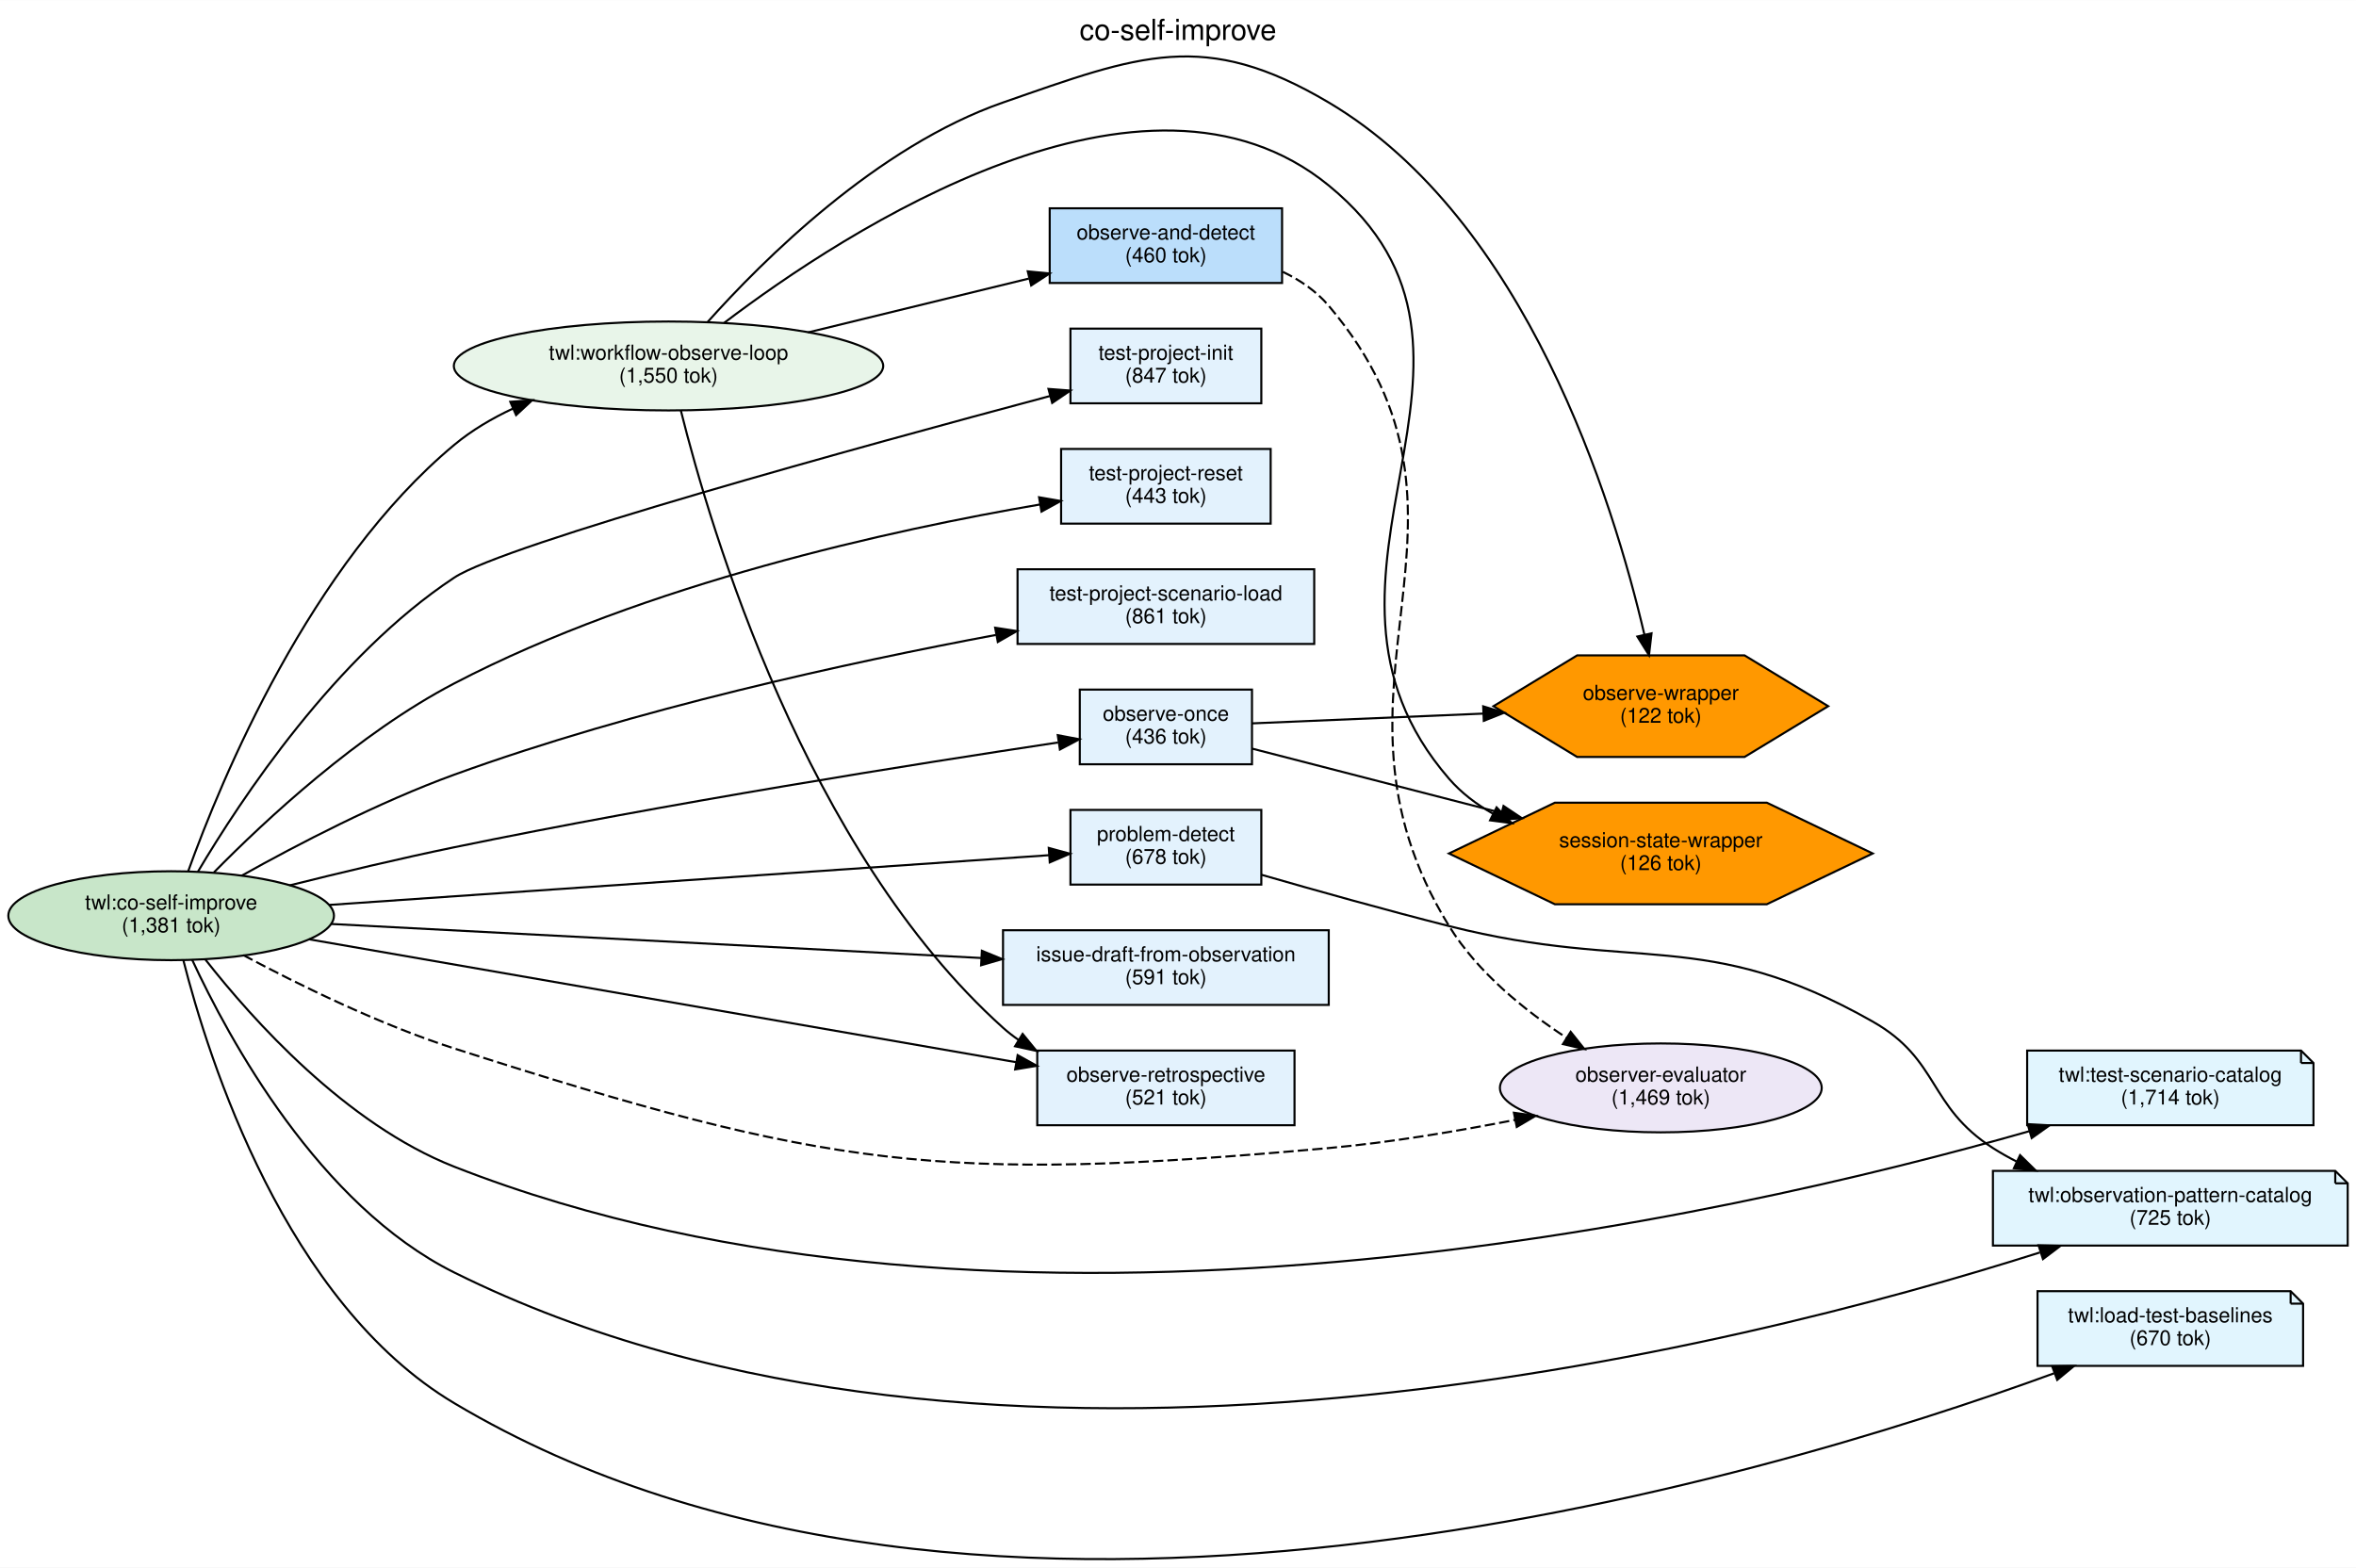
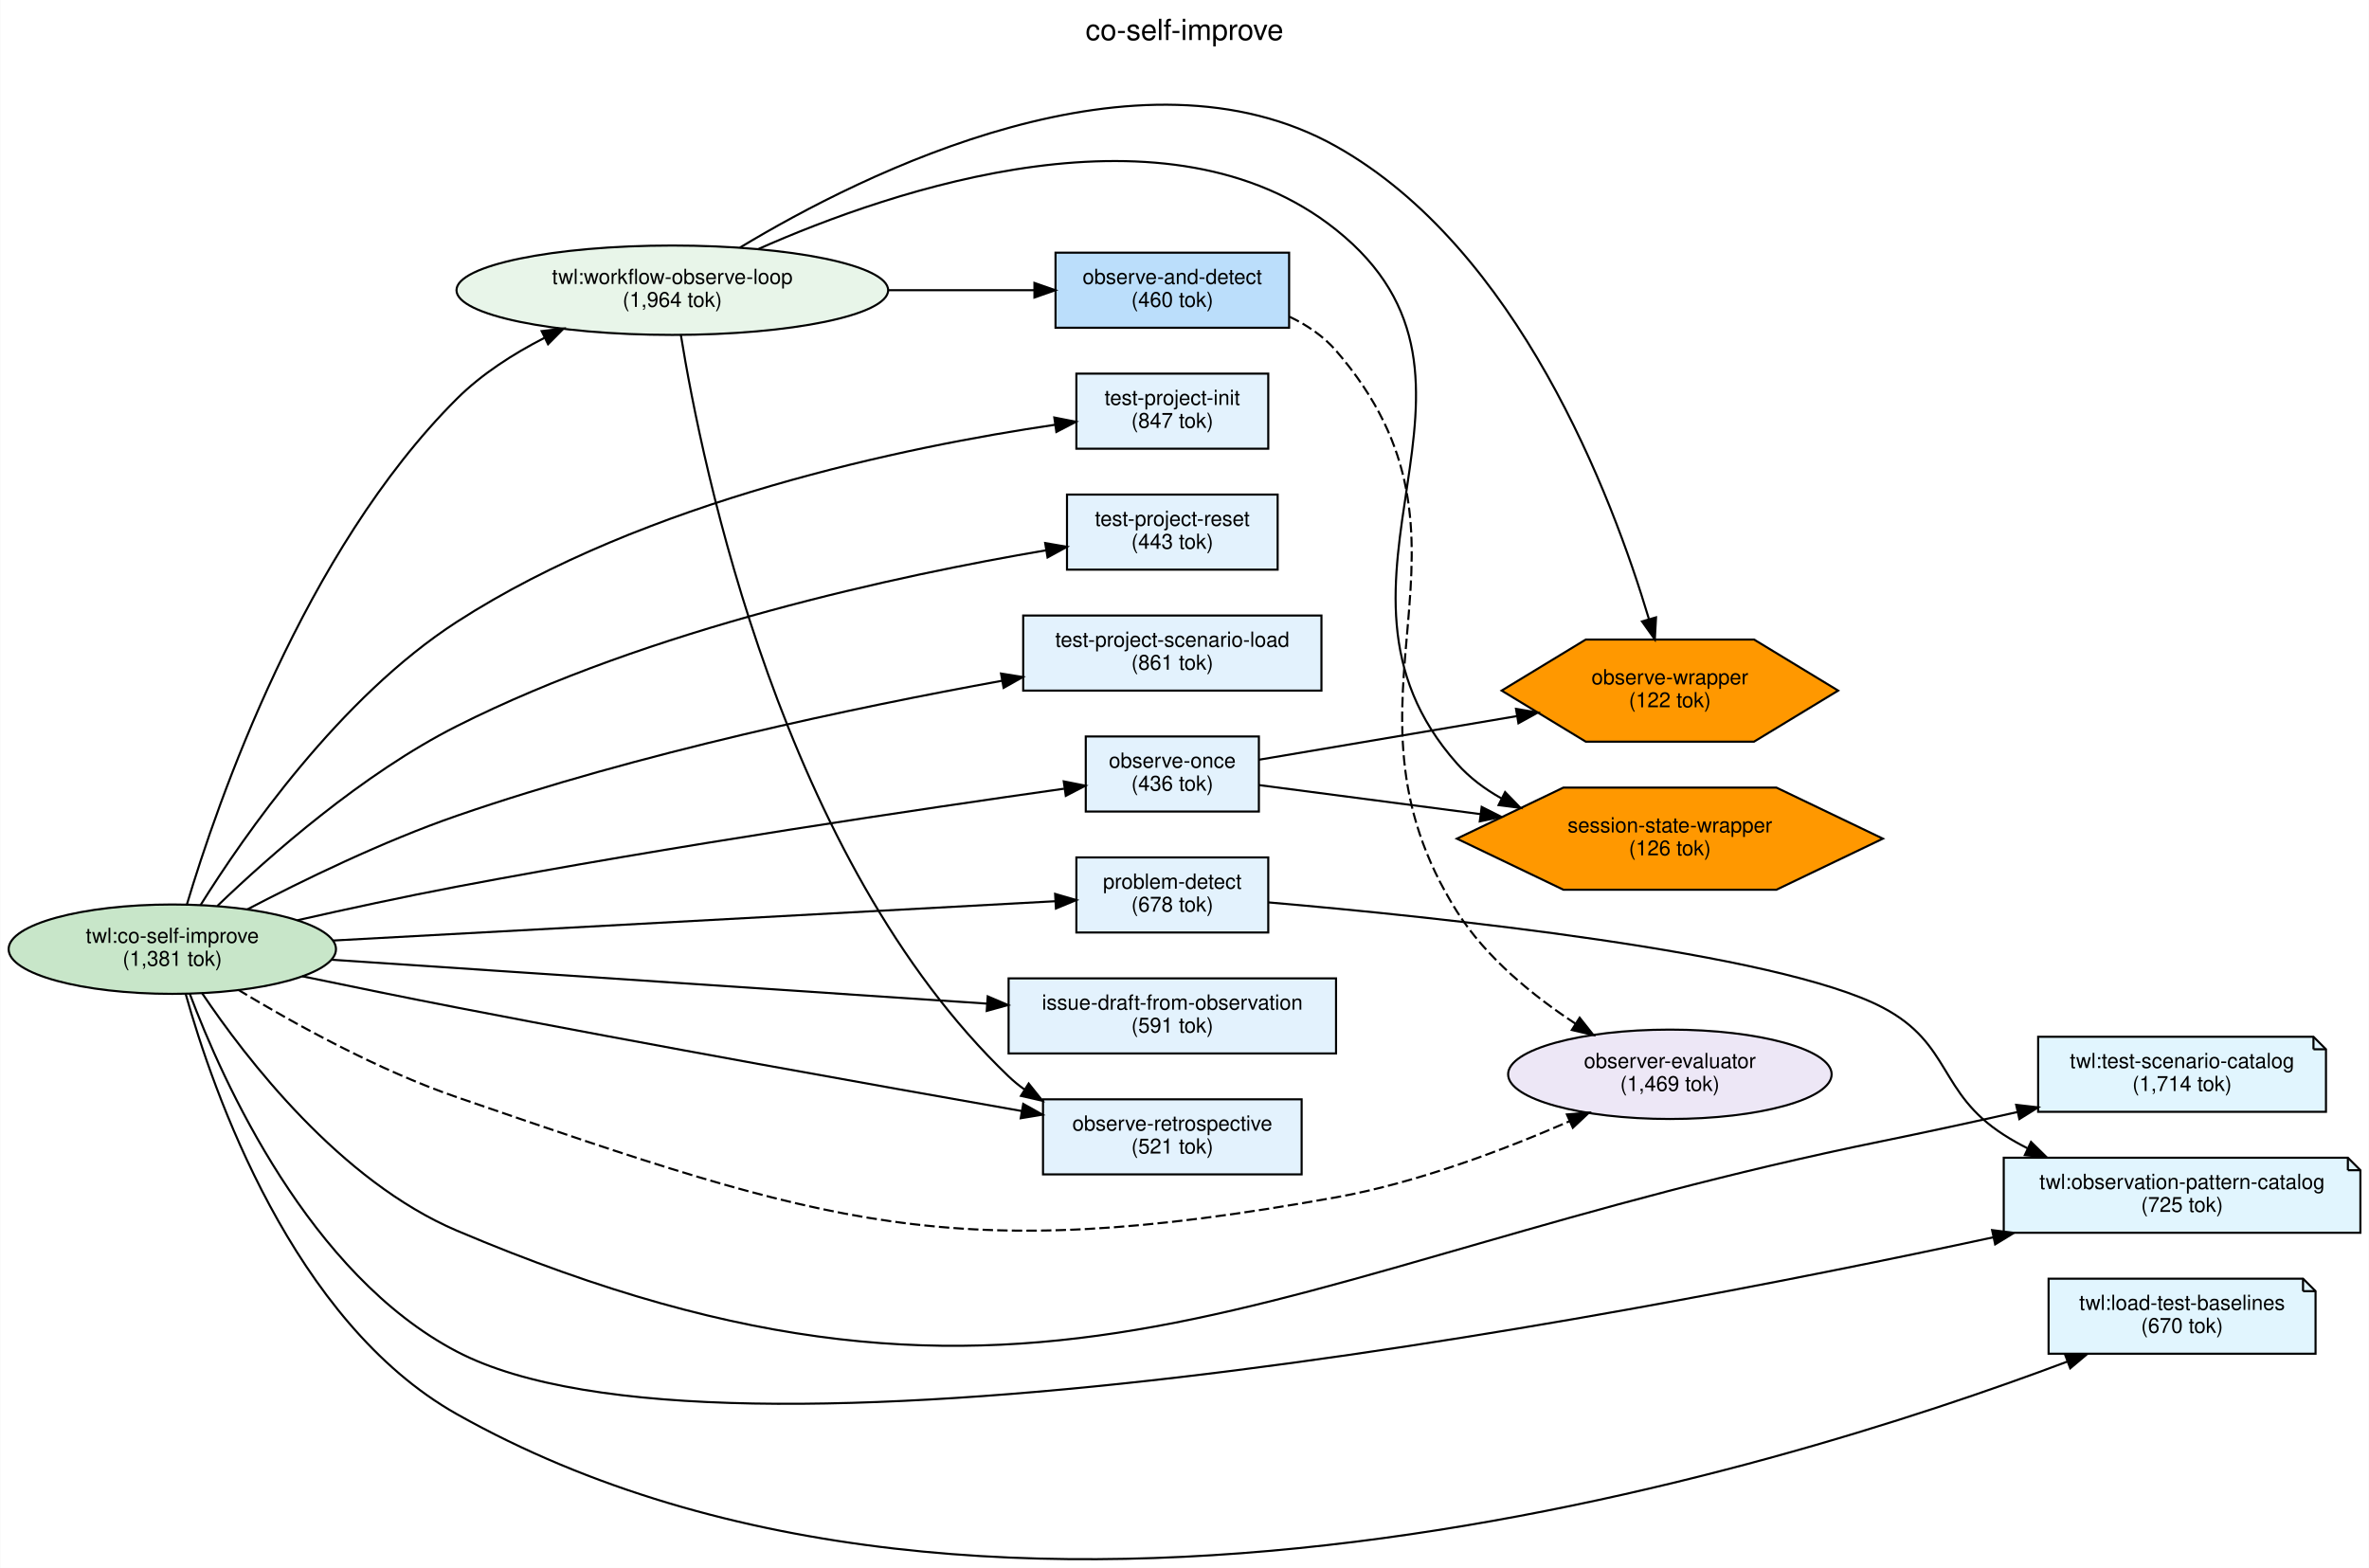
- <svg xmlns="http://www.w3.org/2000/svg" width="1136pt" height="756pt" viewBox="0.00 0.00 1135.58 755.60">
-   <g id="graph0" class="graph" transform="scale(1 1) rotate(0) translate(4 751.6)">
-     <polygon fill="white" stroke="transparent" points="-4,4 -4,-751.6 1131.58,-751.6 1131.58,4 -4,4" />
-     <text text-anchor="middle" x="563.79" y="-732.4" font-family="Helvetica,sans-Serif" font-size="14.00">co-self-improve</text>
+ <svg xmlns="http://www.w3.org/2000/svg" width="1136pt" height="752pt" viewBox="0.00 0.00 1135.58 751.89">
+   <g id="graph0" class="graph" transform="scale(1 1) rotate(0) translate(4 747.89)">
+     <polygon fill="white" stroke="transparent" points="-4,4 -4,-747.89 1131.58,-747.89 1131.58,4 -4,4" />
+     <text text-anchor="middle" x="563.79" y="-728.69" font-family="Helvetica,sans-Serif" font-size="14.00">co-self-improve</text>
    <g id="node1" class="node">
-       <ellipse fill="#c8e6c9" stroke="black" cx="78.49" cy="-310.25" rx="78.48" ry="21.43" />
-       <text text-anchor="middle" x="78.49" y="-313.25" font-family="Helvetica,sans-Serif" font-size="10.00">twl:co-self-improve</text>
-       <text text-anchor="middle" x="78.49" y="-302.25" font-family="Helvetica,sans-Serif" font-size="10.00">(1,381 tok)</text>
+       <ellipse fill="#c8e6c9" stroke="black" cx="78.49" cy="-292.72" rx="78.48" ry="21.43" />
+       <text text-anchor="middle" x="78.49" y="-295.72" font-family="Helvetica,sans-Serif" font-size="10.00">twl:co-self-improve</text>
+       <text text-anchor="middle" x="78.49" y="-284.72" font-family="Helvetica,sans-Serif" font-size="10.00">(1,381 tok)</text>
    </g>
    <g id="node2" class="node">
-       <ellipse fill="#e8f5e9" stroke="black" cx="318.22" cy="-575.25" rx="103.48" ry="21.43" />
-       <text text-anchor="middle" x="318.22" y="-578.25" font-family="Helvetica,sans-Serif" font-size="10.00">twl:workflow-observe-loop</text>
-       <text text-anchor="middle" x="318.22" y="-567.25" font-family="Helvetica,sans-Serif" font-size="10.00">(1,550 tok)</text>
+       <ellipse fill="#e8f5e9" stroke="black" cx="318.22" cy="-608.72" rx="103.48" ry="21.43" />
+       <text text-anchor="middle" x="318.22" y="-611.72" font-family="Helvetica,sans-Serif" font-size="10.00">twl:workflow-observe-loop</text>
+       <text text-anchor="middle" x="318.22" y="-600.72" font-family="Helvetica,sans-Serif" font-size="10.00">(1,964 tok)</text>
    </g>
    <g id="edge1" class="edge">
-       <path fill="none" stroke="black" d="M86.69,-331.65C102.72,-376.17 145.49,-479.41 214.98,-537.25 223.33,-544.21 233.09,-549.96 243.19,-554.69" />
-       <polygon fill="black" stroke="black" points="241.96,-557.98 252.53,-558.76 244.76,-551.56 241.96,-557.98" />
+       <path fill="none" stroke="black" d="M85.41,-313.92C99.93,-362.56 141.62,-483.63 214.98,-556.72 226.83,-568.53 241.93,-578.19 256.85,-585.84" />
+       <polygon fill="black" stroke="black" points="255.57,-589.11 266.09,-590.35 258.64,-582.82 255.57,-589.11" />
    </g>
    <g id="node3" class="node">
-       <polygon fill="#e1f5fe" stroke="black" points="1105.08,-245.25 973.08,-245.25 973.08,-209.25 1111.08,-209.25 1111.08,-239.25 1105.08,-245.25" />
-       <polyline fill="none" stroke="black" points="1105.08,-245.25 1105.08,-239.25 " />
-       <polyline fill="none" stroke="black" points="1111.08,-239.25 1105.08,-239.25 " />
-       <text text-anchor="middle" x="1042.08" y="-230.25" font-family="Helvetica,sans-Serif" font-size="10.00">twl:test-scenario-catalog</text>
-       <text text-anchor="middle" x="1042.08" y="-219.25" font-family="Helvetica,sans-Serif" font-size="10.00">(1,714 tok)</text>
+       <polygon fill="#e1f5fe" stroke="black" points="1105.08,-250.72 973.08,-250.72 973.08,-214.72 1111.08,-214.72 1111.08,-244.72 1105.08,-250.72" />
+       <polyline fill="none" stroke="black" points="1105.08,-250.72 1105.08,-244.72 " />
+       <polyline fill="none" stroke="black" points="1111.08,-244.72 1105.08,-244.72 " />
+       <text text-anchor="middle" x="1042.08" y="-235.72" font-family="Helvetica,sans-Serif" font-size="10.00">twl:test-scenario-catalog</text>
+       <text text-anchor="middle" x="1042.08" y="-224.72" font-family="Helvetica,sans-Serif" font-size="10.00">(1,714 tok)</text>
    </g>
    <g id="edge10" class="edge">
-       <path fill="none" stroke="black" d="M95,-289.11C117.63,-260.25 162.72,-209.76 214.98,-189.25 479.87,-85.31 829.76,-165.09 974.26,-206.42" />
-       <polygon fill="black" stroke="black" points="973.31,-209.79 983.89,-209.2 975.26,-203.06 973.31,-209.79" />
+       <path fill="none" stroke="black" d="M92.61,-271.84C113.84,-240.24 159.04,-181.45 214.98,-157.72 495.22,-38.82 600.28,-139.94 898.58,-200.72 919.6,-205 942.29,-209.95 963.25,-214.65" />
+       <polygon fill="black" stroke="black" points="962.54,-218.08 973.06,-216.86 964.08,-211.25 962.54,-218.08" />
    </g>
    <g id="node4" class="node">
-       <polygon fill="#e1f5fe" stroke="black" points="1121.58,-187.25 956.58,-187.25 956.58,-151.25 1127.58,-151.25 1127.58,-181.25 1121.58,-187.25" />
-       <polyline fill="none" stroke="black" points="1121.58,-187.25 1121.58,-181.25 " />
-       <polyline fill="none" stroke="black" points="1127.58,-181.25 1121.58,-181.25 " />
-       <text text-anchor="middle" x="1042.08" y="-172.25" font-family="Helvetica,sans-Serif" font-size="10.00">twl:observation-pattern-catalog</text>
-       <text text-anchor="middle" x="1042.08" y="-161.25" font-family="Helvetica,sans-Serif" font-size="10.00">(725 tok)</text>
+       <polygon fill="#e1f5fe" stroke="black" points="1121.58,-192.72 956.58,-192.72 956.58,-156.72 1127.58,-156.72 1127.58,-186.72 1121.58,-192.72" />
+       <polyline fill="none" stroke="black" points="1121.58,-192.72 1121.58,-186.72 " />
+       <polyline fill="none" stroke="black" points="1127.58,-186.72 1121.58,-186.72 " />
+       <text text-anchor="middle" x="1042.08" y="-177.72" font-family="Helvetica,sans-Serif" font-size="10.00">twl:observation-pattern-catalog</text>
+       <text text-anchor="middle" x="1042.08" y="-166.72" font-family="Helvetica,sans-Serif" font-size="10.00">(725 tok)</text>
    </g>
    <g id="edge11" class="edge">
-       <path fill="none" stroke="black" d="M88.54,-289.17C106.31,-250.83 149.79,-170.65 214.98,-138.25 473.53,-9.75 835.86,-102.36 979.21,-147.92" />
-       <polygon fill="black" stroke="black" points="978.56,-151.38 989.15,-151.11 980.7,-144.72 978.56,-151.38" />
+       <path fill="none" stroke="black" d="M86.85,-271.36C102.64,-229.31 144.21,-136.67 214.98,-99.72 341.17,-33.82 765.18,-114.44 951.73,-154.58" />
+       <polygon fill="black" stroke="black" points="951,-158 961.51,-156.69 952.47,-151.16 951,-158" />
    </g>
    <g id="node5" class="node">
-       <polygon fill="#e1f5fe" stroke="black" points="1100.08,-129.25 978.08,-129.25 978.08,-93.25 1106.08,-93.25 1106.08,-123.25 1100.08,-129.25" />
-       <polyline fill="none" stroke="black" points="1100.08,-129.25 1100.08,-123.25 " />
-       <polyline fill="none" stroke="black" points="1106.08,-123.25 1100.08,-123.25 " />
-       <text text-anchor="middle" x="1042.08" y="-114.25" font-family="Helvetica,sans-Serif" font-size="10.00">twl:load-test-baselines</text>
-       <text text-anchor="middle" x="1042.08" y="-103.25" font-family="Helvetica,sans-Serif" font-size="10.00">(670 tok)</text>
+       <polygon fill="#e1f5fe" stroke="black" points="1100.08,-134.72 978.08,-134.72 978.08,-98.72 1106.08,-98.72 1106.08,-128.72 1100.08,-134.72" />
+       <polyline fill="none" stroke="black" points="1100.08,-134.72 1100.08,-128.72 " />
+       <polyline fill="none" stroke="black" points="1106.08,-128.72 1100.08,-128.72 " />
+       <text text-anchor="middle" x="1042.08" y="-119.72" font-family="Helvetica,sans-Serif" font-size="10.00">twl:load-test-baselines</text>
+       <text text-anchor="middle" x="1042.08" y="-108.72" font-family="Helvetica,sans-Serif" font-size="10.00">(670 tok)</text>
    </g>
    <g id="edge12" class="edge">
-       <path fill="none" stroke="black" d="M84.3,-289.08C96.51,-240.94 133.65,-123.69 214.98,-75.25 467.92,75.38 845.75,-38.43 986.05,-89.67" />
-       <polygon fill="black" stroke="black" points="985.14,-93.06 995.73,-93.24 987.56,-86.5 985.14,-93.06" />
+       <path fill="none" stroke="black" d="M84.86,-271.4C97.93,-224.7 136.21,-114.03 214.98,-69.72 472.04,74.89 848.16,-42.7 987,-94.92" />
+       <polygon fill="black" stroke="black" points="985.99,-98.28 996.58,-98.56 988.47,-91.74 985.99,-98.28" />
    </g>
    <g id="node6" class="node">
-       <polygon fill="#e3f2fd" stroke="black" points="599.45,-419.25 516.45,-419.25 516.45,-383.25 599.45,-383.25 599.45,-419.25" />
-       <text text-anchor="middle" x="557.95" y="-404.25" font-family="Helvetica,sans-Serif" font-size="10.00">observe-once</text>
-       <text text-anchor="middle" x="557.95" y="-393.25" font-family="Helvetica,sans-Serif" font-size="10.00">(436 tok)</text>
+       <polygon fill="#e3f2fd" stroke="black" points="599.45,-394.72 516.45,-394.72 516.45,-358.72 599.45,-358.72 599.45,-394.72" />
+       <text text-anchor="middle" x="557.95" y="-379.72" font-family="Helvetica,sans-Serif" font-size="10.00">observe-once</text>
+       <text text-anchor="middle" x="557.95" y="-368.72" font-family="Helvetica,sans-Serif" font-size="10.00">(436 tok)</text>
    </g>
    <g id="edge5" class="edge">
-       <path fill="none" stroke="black" d="M135.65,-324.88C159.95,-330.96 188.78,-337.85 214.98,-343.25 317.7,-364.45 438.95,-383.65 505.97,-393.76" />
-       <polygon fill="black" stroke="black" points="505.84,-397.28 516.24,-395.31 506.87,-390.36 505.84,-397.28" />
+       <path fill="none" stroke="black" d="M138.35,-306.57C162.08,-311.95 189.77,-317.94 214.98,-322.72 317.84,-342.21 439.04,-360.17 506.01,-369.67" />
+       <polygon fill="black" stroke="black" points="505.89,-373.19 516.28,-371.12 506.87,-366.25 505.89,-373.19" />
    </g>
    <g id="node7" class="node">
-       <polygon fill="#e3f2fd" stroke="black" points="603.95,-361.25 511.95,-361.25 511.95,-325.25 603.95,-325.25 603.95,-361.25" />
-       <text text-anchor="middle" x="557.95" y="-346.25" font-family="Helvetica,sans-Serif" font-size="10.00">problem-detect</text>
-       <text text-anchor="middle" x="557.95" y="-335.25" font-family="Helvetica,sans-Serif" font-size="10.00">(678 tok)</text>
+       <polygon fill="#e3f2fd" stroke="black" points="603.95,-336.72 511.95,-336.72 511.95,-300.72 603.95,-300.72 603.95,-336.72" />
+       <text text-anchor="middle" x="557.95" y="-321.72" font-family="Helvetica,sans-Serif" font-size="10.00">problem-detect</text>
+       <text text-anchor="middle" x="557.95" y="-310.72" font-family="Helvetica,sans-Serif" font-size="10.00">(678 tok)</text>
    </g>
    <g id="edge6" class="edge">
-       <path fill="none" stroke="black" d="M154.62,-315.45C251.02,-322.11 416,-333.51 501.67,-339.43" />
-       <polygon fill="black" stroke="black" points="501.5,-342.93 511.71,-340.13 501.98,-335.95 501.5,-342.93" />
+       <path fill="none" stroke="black" d="M155.67,-296.87C252.32,-302.13 416.65,-311.08 501.93,-315.72" />
+       <polygon fill="black" stroke="black" points="501.76,-319.22 511.93,-316.27 502.14,-312.23 501.76,-319.22" />
    </g>
    <g id="node8" class="node">
-       <polygon fill="#e3f2fd" stroke="black" points="636.45,-303.25 479.45,-303.25 479.45,-267.25 636.45,-267.25 636.45,-303.25" />
-       <text text-anchor="middle" x="557.95" y="-288.25" font-family="Helvetica,sans-Serif" font-size="10.00">issue-draft-from-observation</text>
-       <text text-anchor="middle" x="557.95" y="-277.25" font-family="Helvetica,sans-Serif" font-size="10.00">(591 tok)</text>
+       <polygon fill="#e3f2fd" stroke="black" points="636.45,-278.72 479.45,-278.72 479.45,-242.72 636.45,-242.72 636.45,-278.72" />
+       <text text-anchor="middle" x="557.95" y="-263.72" font-family="Helvetica,sans-Serif" font-size="10.00">issue-draft-from-observation</text>
+       <text text-anchor="middle" x="557.95" y="-252.72" font-family="Helvetica,sans-Serif" font-size="10.00">(591 tok)</text>
    </g>
    <g id="edge7" class="edge">
-       <path fill="none" stroke="black" d="M155.67,-306.27C240.98,-301.8 379.02,-294.57 468.89,-289.87" />
-       <polygon fill="black" stroke="black" points="469.26,-293.35 479.06,-289.33 468.89,-286.36 469.26,-293.35" />
+       <path fill="none" stroke="black" d="M154.88,-287.66C240.15,-281.95 378.84,-272.65 468.98,-266.61" />
+       <polygon fill="black" stroke="black" points="469.44,-270.09 479.18,-265.93 468.97,-263.11 469.44,-270.09" />
    </g>
    <g id="node10" class="node">
-       <polygon fill="#e3f2fd" stroke="black" points="619.95,-245.25 495.95,-245.25 495.95,-209.25 619.95,-209.25 619.95,-245.25" />
-       <text text-anchor="middle" x="557.95" y="-230.25" font-family="Helvetica,sans-Serif" font-size="10.00">observe-retrospective</text>
-       <text text-anchor="middle" x="557.95" y="-219.25" font-family="Helvetica,sans-Serif" font-size="10.00">(521 tok)</text>
+       <polygon fill="#e3f2fd" stroke="black" points="619.95,-220.72 495.95,-220.72 495.95,-184.72 619.95,-184.72 619.95,-220.72" />
+       <text text-anchor="middle" x="557.95" y="-205.72" font-family="Helvetica,sans-Serif" font-size="10.00">observe-retrospective</text>
+       <text text-anchor="middle" x="557.95" y="-194.72" font-family="Helvetica,sans-Serif" font-size="10.00">(521 tok)</text>
    </g>
    <g id="edge8" class="edge">
-       <path fill="none" stroke="black" d="M144.88,-298.89C234.11,-283.38 393.46,-255.68 485.67,-239.65" />
-       <polygon fill="black" stroke="black" points="486.5,-243.05 495.75,-237.89 485.3,-236.16 486.5,-243.05" />
+       <path fill="none" stroke="black" d="M140.8,-279.72C164.01,-274.88 190.69,-269.43 214.98,-264.72 308.42,-246.6 416.55,-227.27 485.78,-215.1" />
+       <polygon fill="black" stroke="black" points="486.47,-218.53 495.71,-213.36 485.26,-211.64 486.47,-218.53" />
    </g>
    <g id="node11" class="node">
-       <polygon fill="#e3f2fd" stroke="black" points="603.95,-593.25 511.95,-593.25 511.95,-557.25 603.95,-557.25 603.95,-593.25" />
-       <text text-anchor="middle" x="557.95" y="-578.25" font-family="Helvetica,sans-Serif" font-size="10.00">test-project-init</text>
-       <text text-anchor="middle" x="557.95" y="-567.25" font-family="Helvetica,sans-Serif" font-size="10.00">(847 tok)</text>
+       <polygon fill="#e3f2fd" stroke="black" points="603.95,-568.72 511.95,-568.72 511.95,-532.72 603.95,-532.72 603.95,-568.72" />
+       <text text-anchor="middle" x="557.95" y="-553.72" font-family="Helvetica,sans-Serif" font-size="10.00">test-project-init</text>
+       <text text-anchor="middle" x="557.95" y="-542.72" font-family="Helvetica,sans-Serif" font-size="10.00">(847 tok)</text>
    </g>
    <g id="edge2" class="edge">
-       <path fill="none" stroke="black" d="M91.36,-331.41C111.97,-366.21 157.71,-435.44 214.98,-473.25 239.24,-489.28 411.79,-536.64 502.12,-560.77" />
-       <polygon fill="black" stroke="black" points="501.35,-564.19 511.91,-563.39 503.15,-557.43 501.35,-564.19" />
+       <path fill="none" stroke="black" d="M91.89,-313.64C112.93,-347.34 158.86,-413.51 214.98,-449.72 305.34,-508.02 430.52,-533.7 501.67,-544.19" />
+       <polygon fill="black" stroke="black" points="501.37,-547.68 511.76,-545.63 502.36,-540.75 501.37,-547.68" />
    </g>
    <g id="node12" class="node">
-       <polygon fill="#e3f2fd" stroke="black" points="608.45,-535.25 507.45,-535.25 507.45,-499.25 608.45,-499.25 608.45,-535.25" />
-       <text text-anchor="middle" x="557.95" y="-520.25" font-family="Helvetica,sans-Serif" font-size="10.00">test-project-reset</text>
-       <text text-anchor="middle" x="557.95" y="-509.25" font-family="Helvetica,sans-Serif" font-size="10.00">(443 tok)</text>
+       <polygon fill="#e3f2fd" stroke="black" points="608.45,-510.72 507.45,-510.72 507.45,-474.72 608.45,-474.72 608.45,-510.72" />
+       <text text-anchor="middle" x="557.95" y="-495.72" font-family="Helvetica,sans-Serif" font-size="10.00">test-project-reset</text>
+       <text text-anchor="middle" x="557.95" y="-484.72" font-family="Helvetica,sans-Serif" font-size="10.00">(443 tok)</text>
    </g>
    <g id="edge3" class="edge">
-       <path fill="none" stroke="black" d="M99.08,-331.11C123.8,-356.25 168.71,-398.12 214.98,-422.25 307.27,-470.41 426.68,-496.38 497.23,-508.47" />
-       <polygon fill="black" stroke="black" points="496.83,-511.96 507.27,-510.16 497.99,-505.05 496.83,-511.96" />
+       <path fill="none" stroke="black" d="M100.13,-313.49C125.19,-337.59 169.75,-376.91 214.98,-399.72 307.79,-446.51 427.04,-472.05 497.41,-484" />
+       <polygon fill="black" stroke="black" points="496.99,-487.48 507.43,-485.67 498.13,-480.58 496.99,-487.48" />
    </g>
    <g id="node13" class="node">
-       <polygon fill="#e3f2fd" stroke="black" points="629.45,-477.25 486.45,-477.25 486.45,-441.25 629.45,-441.25 629.45,-477.25" />
-       <text text-anchor="middle" x="557.95" y="-462.25" font-family="Helvetica,sans-Serif" font-size="10.00">test-project-scenario-load</text>
-       <text text-anchor="middle" x="557.95" y="-451.25" font-family="Helvetica,sans-Serif" font-size="10.00">(861 tok)</text>
+       <polygon fill="#e3f2fd" stroke="black" points="629.45,-452.72 486.45,-452.72 486.45,-416.72 629.45,-416.72 629.45,-452.72" />
+       <text text-anchor="middle" x="557.95" y="-437.72" font-family="Helvetica,sans-Serif" font-size="10.00">test-project-scenario-load</text>
+       <text text-anchor="middle" x="557.95" y="-426.72" font-family="Helvetica,sans-Serif" font-size="10.00">(861 tok)</text>
    </g>
    <g id="edge4" class="edge">
-       <path fill="none" stroke="black" d="M112.49,-329.55C139.34,-344.57 178.62,-365.03 214.98,-378.25 301.87,-409.86 405.73,-432.43 476.01,-445.59" />
-       <polygon fill="black" stroke="black" points="475.66,-449.08 486.13,-447.46 476.94,-442.2 475.66,-449.08" />
+       <path fill="none" stroke="black" d="M114.27,-311.72C141.13,-325.76 179.57,-344.48 214.98,-356.72 302.2,-386.86 406,-408.65 476.18,-421.41" />
+       <polygon fill="black" stroke="black" points="475.82,-424.91 486.28,-423.23 477.06,-418.02 475.82,-424.91" />
    </g>
    <g id="node14" class="node">
-       <ellipse fill="#ede7f6" stroke="black" cx="796.51" cy="-227.25" rx="77.56" ry="21.43" />
-       <text text-anchor="middle" x="796.51" y="-230.25" font-family="Helvetica,sans-Serif" font-size="10.00">observer-evaluator</text>
-       <text text-anchor="middle" x="796.51" y="-219.25" font-family="Helvetica,sans-Serif" font-size="10.00">(1,469 tok)</text>
+       <ellipse fill="#ede7f6" stroke="black" cx="796.51" cy="-232.72" rx="77.56" ry="21.43" />
+       <text text-anchor="middle" x="796.51" y="-235.72" font-family="Helvetica,sans-Serif" font-size="10.00">observer-evaluator</text>
+       <text text-anchor="middle" x="796.51" y="-224.72" font-family="Helvetica,sans-Serif" font-size="10.00">(1,469 tok)</text>
    </g>
    <g id="edge9" class="edge">
-       <path fill="none" stroke="black" stroke-dasharray="5,2" d="M113.28,-291.24C140.1,-276.91 178.94,-257.82 214.98,-246.25 394.5,-188.67 448.69,-181.28 636.45,-198.25 666.08,-200.93 698.44,-206.37 726.19,-211.81" />
-       <polygon fill="black" stroke="black" points="725.7,-215.28 736.19,-213.81 727.07,-208.42 725.7,-215.28" />
+       <path fill="none" stroke="black" stroke-dasharray="5,2" d="M110.03,-273.26C136.73,-257.11 177.06,-234.75 214.98,-221.72 393.27,-160.43 450.89,-140.41 636.45,-173.72 675.47,-180.72 717.42,-196.67 748.44,-210.22" />
+       <polygon fill="black" stroke="black" points="747.14,-213.47 757.7,-214.33 749.98,-207.07 747.14,-213.47" />
    </g>
    <g id="node9" class="node">
-       <polygon fill="#bbdefb" stroke="black" points="613.95,-651.25 501.95,-651.25 501.95,-615.25 613.95,-615.25 613.95,-651.25" />
-       <text text-anchor="middle" x="557.95" y="-636.25" font-family="Helvetica,sans-Serif" font-size="10.00">observe-and-detect</text>
-       <text text-anchor="middle" x="557.95" y="-625.25" font-family="Helvetica,sans-Serif" font-size="10.00">(460 tok)</text>
+       <polygon fill="#bbdefb" stroke="black" points="613.95,-626.72 501.95,-626.72 501.95,-590.72 613.95,-590.72 613.95,-626.72" />
+       <text text-anchor="middle" x="557.95" y="-611.72" font-family="Helvetica,sans-Serif" font-size="10.00">observe-and-detect</text>
+       <text text-anchor="middle" x="557.95" y="-600.72" font-family="Helvetica,sans-Serif" font-size="10.00">(460 tok)</text>
    </g>
    <g id="edge13" class="edge">
-       <path fill="none" stroke="black" d="M385.44,-591.41C418.68,-599.52 458.81,-609.31 491.89,-617.38" />
-       <polygon fill="black" stroke="black" points="491.37,-620.86 501.92,-619.83 493.03,-614.06 491.37,-620.86" />
+       <path fill="none" stroke="black" d="M421.76,-608.72C445.52,-608.72 470.17,-608.72 491.81,-608.72" />
+       <polygon fill="black" stroke="black" points="491.84,-612.22 501.84,-608.72 491.84,-605.22 491.84,-612.22" />
    </g>
    <g id="edge14" class="edge">
-       <path fill="none" stroke="black" d="M324.19,-553.68C338.37,-496.89 384.23,-341.76 479.45,-256.25 481.78,-254.16 484.28,-252.22 486.89,-250.41" />
-       <polygon fill="black" stroke="black" points="488.9,-253.28 495.6,-245.08 485.24,-247.31 488.9,-253.28" />
+       <path fill="none" stroke="black" d="M322.28,-587.48C332.49,-524.3 371.05,-335.47 479.45,-231.72 481.84,-229.43 484.42,-227.32 487.15,-225.38" />
+       <polygon fill="black" stroke="black" points="489.08,-228.3 495.7,-220.02 485.37,-222.37 489.08,-228.3" />
    </g>
    <g id="node15" class="node">
-       <polygon fill="#ff9800" stroke="black" points="877.18,-411.25 836.85,-435.74 756.18,-435.74 715.85,-411.25 756.18,-386.77 836.85,-386.77 877.18,-411.25" />
-       <text text-anchor="middle" x="796.51" y="-414.25" font-family="Helvetica,sans-Serif" font-size="10.00">observe-wrapper</text>
-       <text text-anchor="middle" x="796.51" y="-403.25" font-family="Helvetica,sans-Serif" font-size="10.00">(122 tok)</text>
+       <polygon fill="#ff9800" stroke="black" points="877.18,-416.72 836.85,-441.21 756.18,-441.21 715.85,-416.72 756.18,-392.23 836.85,-392.23 877.18,-416.72" />
+       <text text-anchor="middle" x="796.51" y="-419.72" font-family="Helvetica,sans-Serif" font-size="10.00">observe-wrapper</text>
+       <text text-anchor="middle" x="796.51" y="-408.72" font-family="Helvetica,sans-Serif" font-size="10.00">(122 tok)</text>
    </g>
    <g id="edge15" class="edge">
-       <path fill="none" stroke="black" d="M336.79,-596.13C363.8,-626.39 418.78,-681.13 479.45,-702.25 545.35,-725.2 576.44,-737.85 636.45,-702.25 731.68,-645.78 773.6,-509.96 788.56,-445.86" />
-       <polygon fill="black" stroke="black" points="792.03,-446.37 790.81,-435.84 785.2,-444.83 792.03,-446.37" />
+       <path fill="none" stroke="black" d="M350.63,-629.15C410.15,-665.06 541.85,-730.85 636.45,-677.72 723.74,-628.69 768.77,-510.16 786.41,-451.21" />
+       <polygon fill="black" stroke="black" points="789.87,-451.84 789.29,-441.26 783.15,-449.89 789.87,-451.84" />
    </g>
    <g id="node16" class="node">
-       <polygon fill="#ff9800" stroke="black" points="898.64,-340.25 847.58,-364.74 745.45,-364.74 694.39,-340.25 745.45,-315.77 847.58,-315.77 898.64,-340.25" />
-       <text text-anchor="middle" x="796.51" y="-343.25" font-family="Helvetica,sans-Serif" font-size="10.00">session-state-wrapper</text>
-       <text text-anchor="middle" x="796.51" y="-332.25" font-family="Helvetica,sans-Serif" font-size="10.00">(126 tok)</text>
+       <polygon fill="#ff9800" stroke="black" points="898.64,-345.72 847.58,-370.21 745.45,-370.21 694.39,-345.72 745.45,-321.23 847.58,-321.23 898.64,-345.72" />
+       <text text-anchor="middle" x="796.51" y="-348.72" font-family="Helvetica,sans-Serif" font-size="10.00">session-state-wrapper</text>
+       <text text-anchor="middle" x="796.51" y="-337.72" font-family="Helvetica,sans-Serif" font-size="10.00">(126 tok)</text>
    </g>
    <g id="edge16" class="edge">
-       <path fill="none" stroke="black" d="M344.98,-595.97C403.42,-640.31 547.8,-734.73 636.45,-662.25 736.86,-580.16 609.48,-474.25 694.45,-376.25 700.35,-369.46 707.62,-363.94 715.53,-359.47" />
-       <polygon fill="black" stroke="black" points="717.35,-362.47 724.71,-354.85 714.2,-356.22 717.35,-362.47" />
+       <path fill="none" stroke="black" d="M359.11,-628.32C424.68,-657.4 555.97,-702.01 636.45,-637.72 727.6,-564.91 617.03,-468.98 694.45,-381.72 700.43,-374.99 707.74,-369.51 715.69,-365.06" />
+       <polygon fill="black" stroke="black" points="717.5,-368.07 724.88,-360.46 714.37,-361.81 717.5,-368.07" />
    </g>
    <g id="edge17" class="edge">
-       <path fill="none" stroke="black" d="M599.62,-402.97C630.18,-404.27 673.11,-406.08 711,-407.68" />
-       <polygon fill="black" stroke="black" points="710.89,-411.18 721.03,-408.11 711.18,-404.19 710.89,-411.18" />
+       <path fill="none" stroke="black" d="M599.62,-383.59C633.47,-389.32 682.52,-397.61 723.06,-404.47" />
+       <polygon fill="black" stroke="black" points="722.73,-407.96 733.17,-406.18 723.9,-401.06 722.73,-407.96" />
    </g>
    <g id="edge18" class="edge">
-       <path fill="none" stroke="black" d="M599.62,-390.77C632.57,-382.27 679.91,-370.06 719.8,-359.78" />
-       <polygon fill="black" stroke="black" points="720.69,-363.16 729.5,-357.28 718.94,-356.39 720.69,-363.16" />
+       <path fill="none" stroke="black" d="M599.62,-371.39C628.72,-367.57 669.04,-362.29 705.54,-357.51" />
+       <polygon fill="black" stroke="black" points="706.27,-360.94 715.73,-356.17 705.36,-354 706.27,-360.94" />
    </g>
    <g id="edge19" class="edge">
-       <path fill="none" stroke="black" d="M603.96,-330C630.26,-322.42 664.13,-312.92 694.45,-305.25 784.62,-282.47 817.69,-305.15 898.58,-259.25 931.11,-240.79 925.09,-218.46 956.58,-198.25 960.17,-195.95 963.98,-193.8 967.9,-191.8" />
-       <polygon fill="black" stroke="black" points="969.66,-194.84 977.22,-187.42 966.69,-188.51 969.66,-194.84" />
+       <path fill="none" stroke="black" d="M604.07,-315.15C684.33,-308.21 848.18,-291.22 898.58,-264.72 931.69,-247.3 925.09,-223.92 956.58,-203.72 960.17,-201.41 963.98,-199.26 967.9,-197.27" />
+       <polygon fill="black" stroke="black" points="969.66,-200.3 977.22,-192.88 966.69,-193.97 969.66,-200.3" />
    </g>
    <g id="edge20" class="edge">
-       <path fill="none" stroke="black" stroke-dasharray="5,2" d="M614.32,-620.63C622.7,-616.6 630.51,-611.27 636.45,-604.25 723.88,-500.91 623.41,-420.48 694.45,-305.25 708.19,-282.97 730.77,-264.64 751.11,-251.37" />
-       <polygon fill="black" stroke="black" points="753.05,-254.28 759.65,-245.99 749.32,-248.35 753.05,-254.28" />
+       <path fill="none" stroke="black" stroke-dasharray="5,2" d="M614.2,-595.99C622.59,-591.97 630.44,-586.67 636.45,-579.72 716.41,-487.17 629.18,-414.15 694.45,-310.72 708.42,-288.58 731.02,-270.26 751.31,-256.95" />
+       <polygon fill="black" stroke="black" points="753.25,-259.87 759.83,-251.56 749.5,-253.95 753.25,-259.87" />
    </g>
  </g>
</svg>
